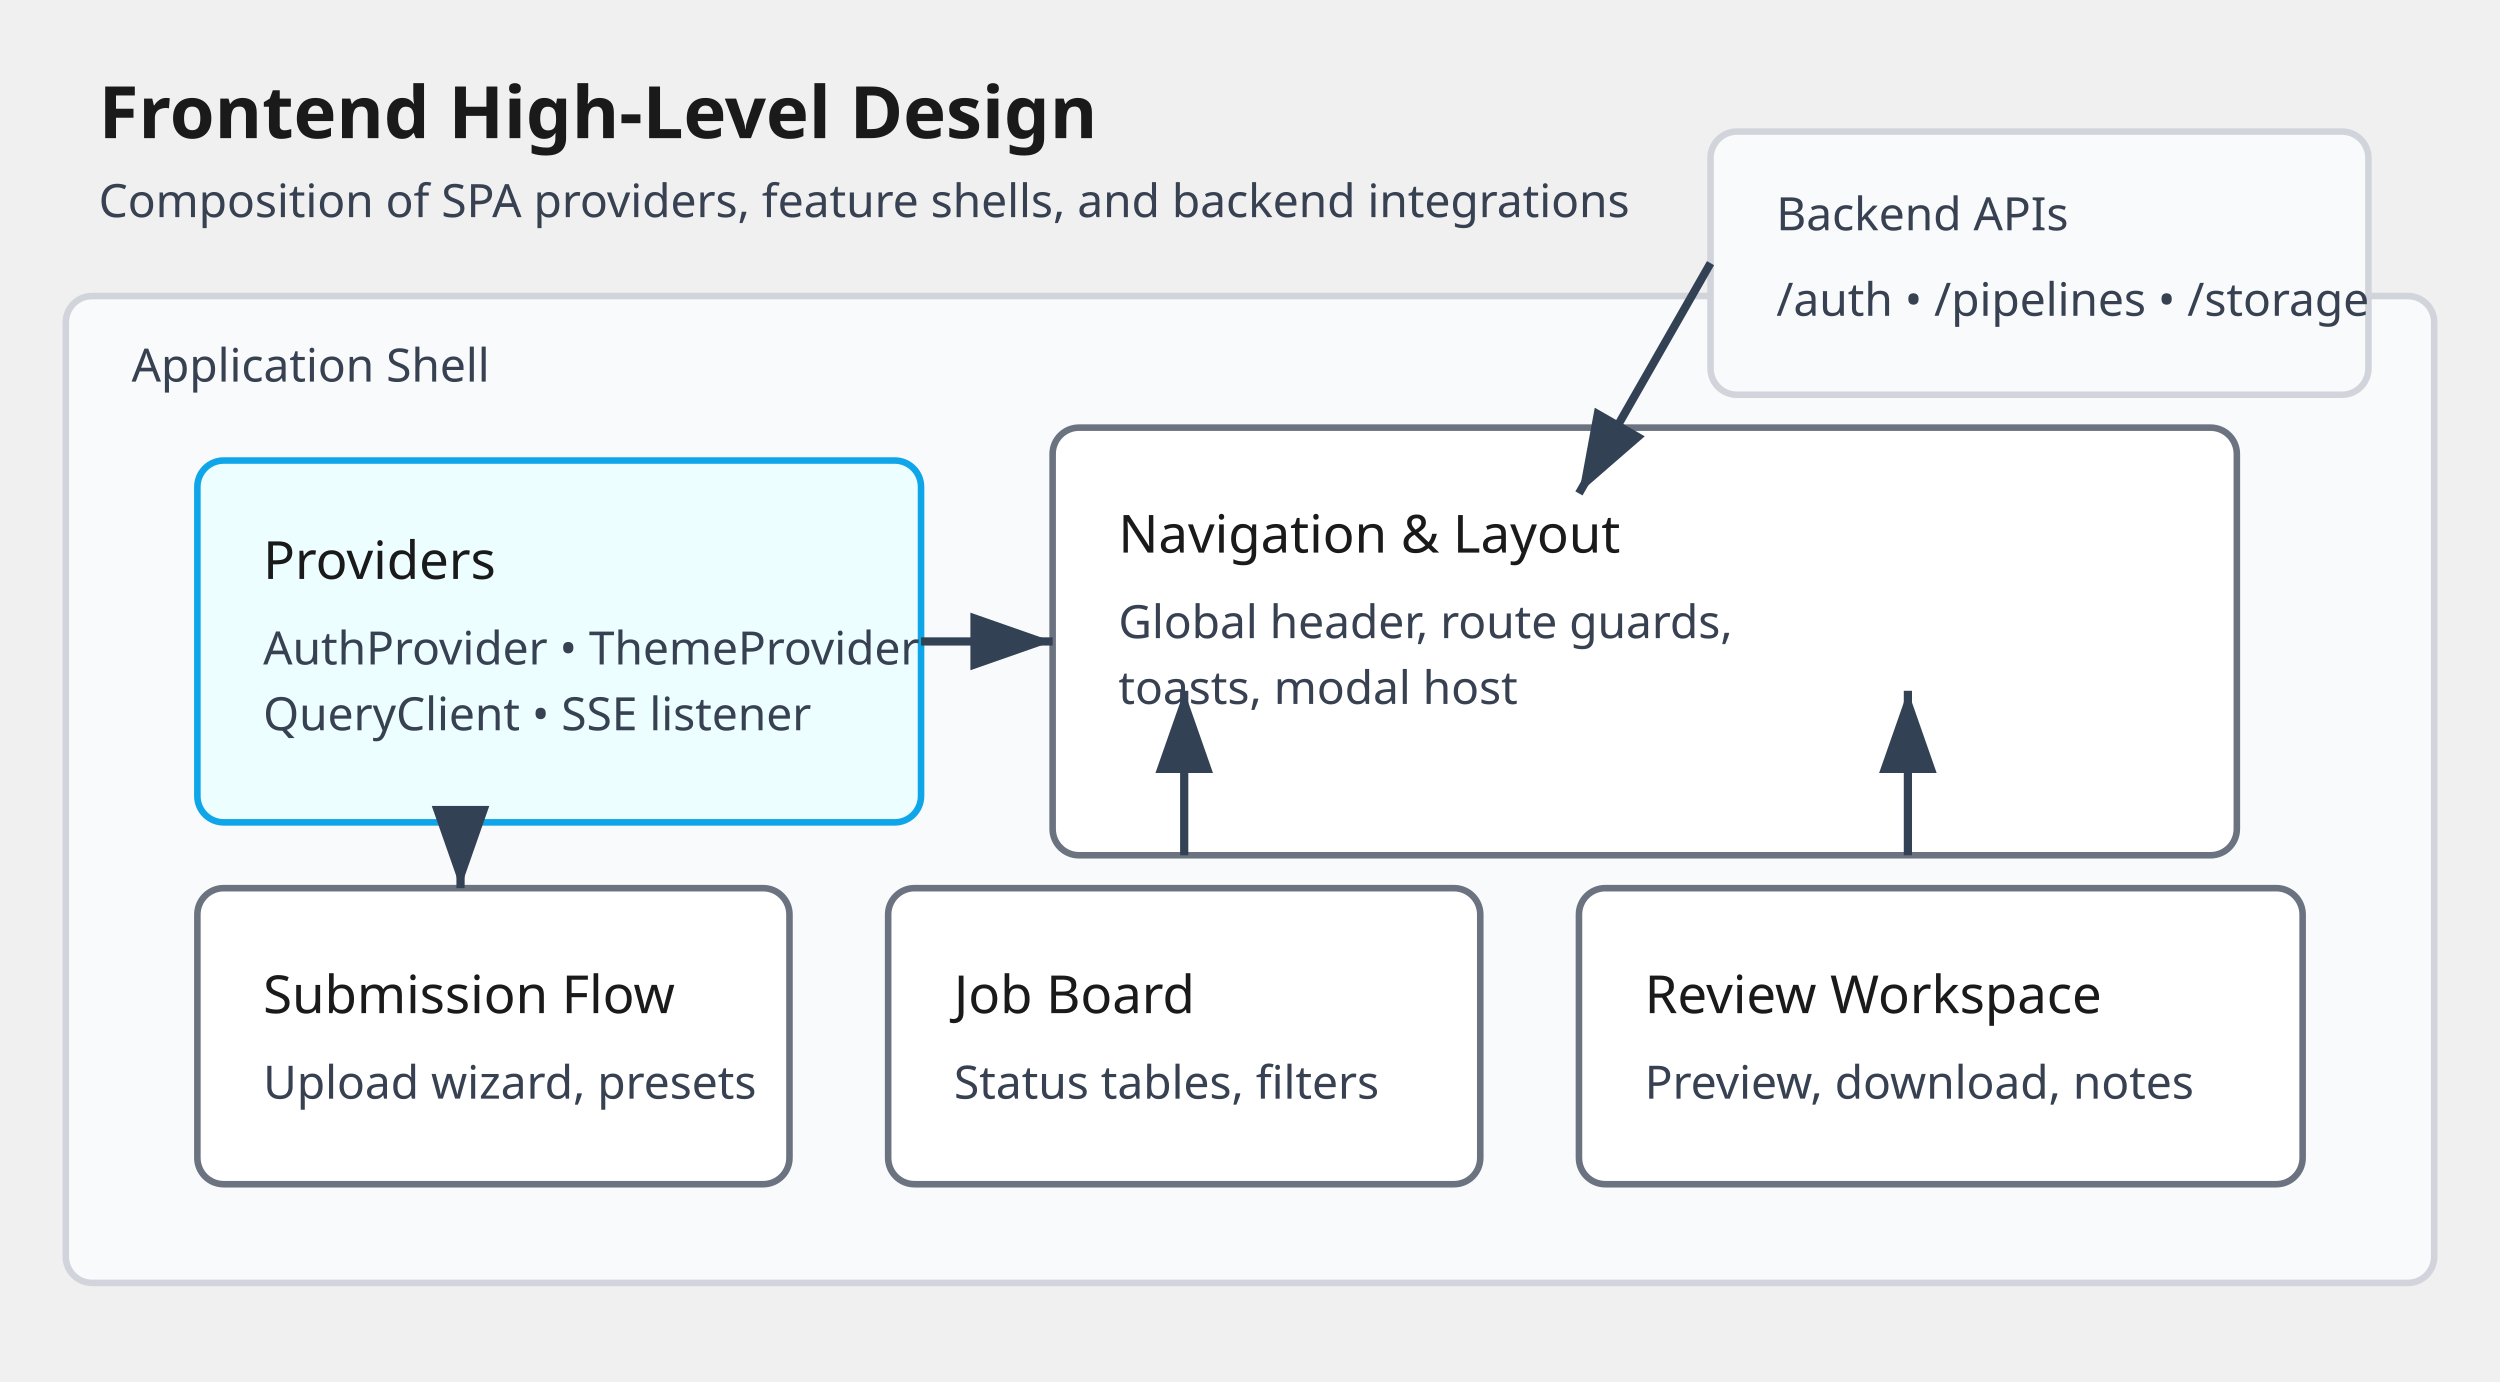
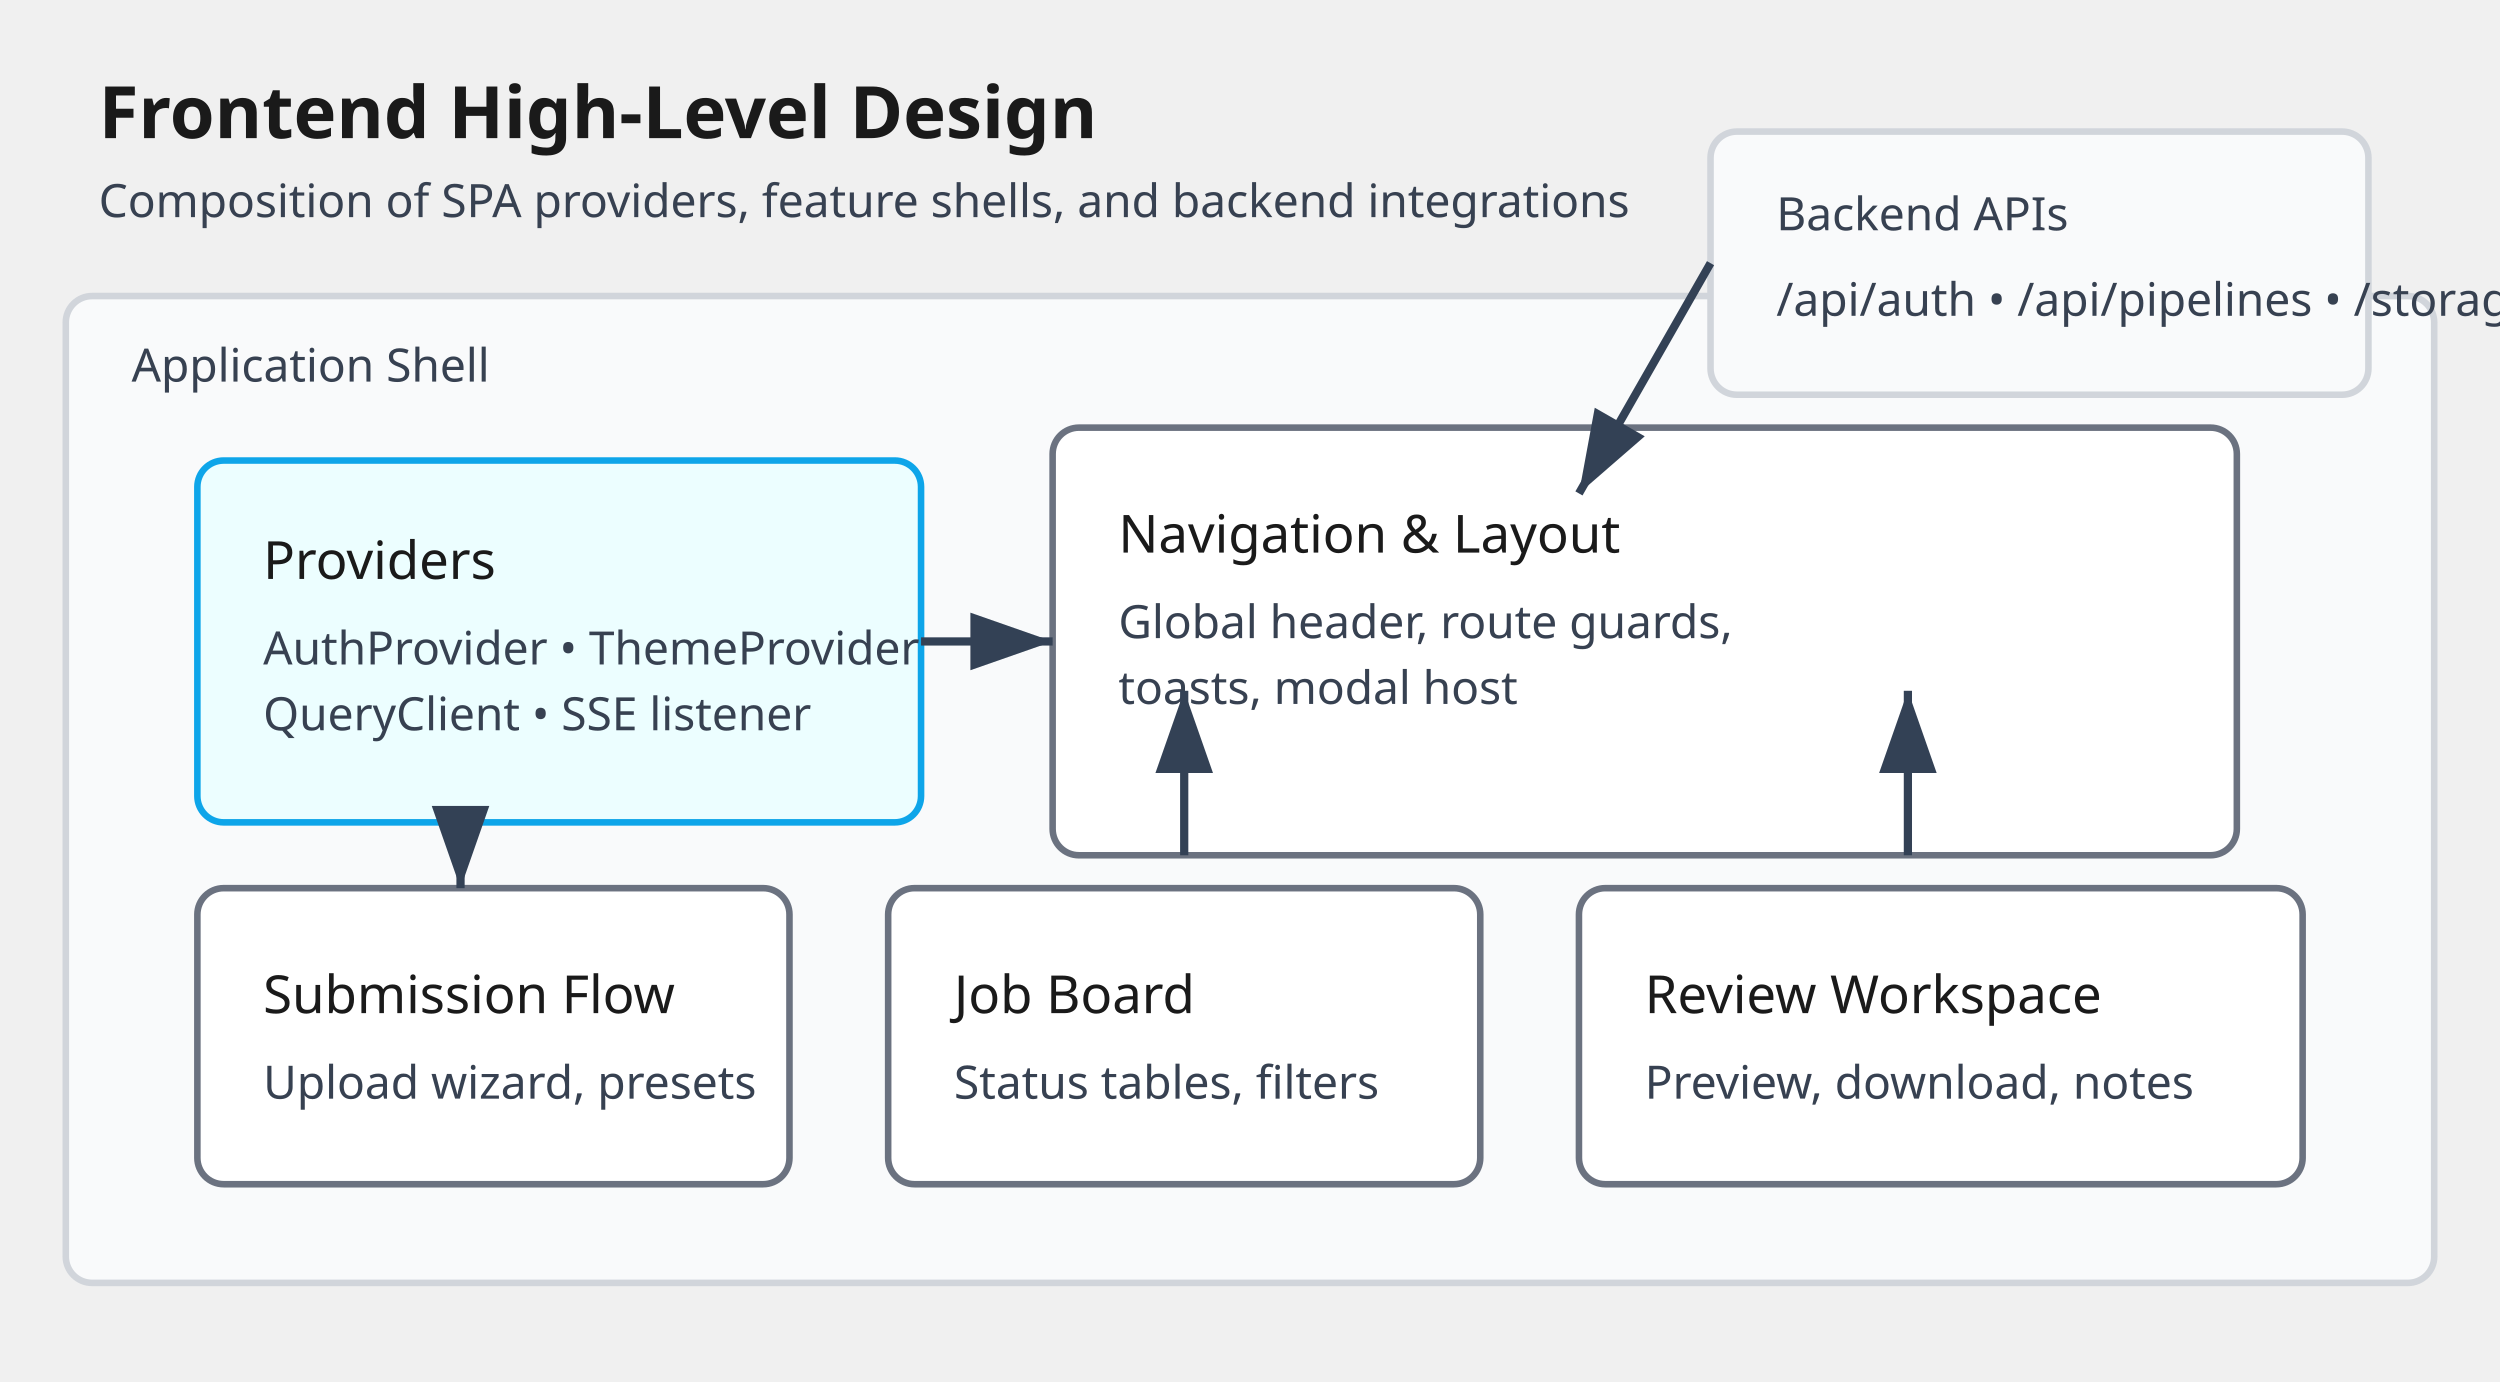
<svg xmlns="http://www.w3.org/2000/svg" width="760" height="420" viewBox="0 0 760 420">
  <style>
    text { font-family: 'Segoe UI', Tahoma, sans-serif; fill: #1a1a1a; font-size: 16px; }
    .title { font-size: 22px; font-weight: 600; }
    .subtitle { font-size: 14px; fill: #374151; }
    rect { rx: 8; ry: 8; }
    .layer { fill: #f9fafb; stroke: #d1d5db; stroke-width: 2; }
    .component { fill: #ffffff; stroke: #6b7280; stroke-width: 2; }
    .accent { fill: #ecfeff; stroke: #0ea5e9; stroke-width: 2; }
    .arrow { stroke: #334155; stroke-width: 2.5; marker-end: url(#arrowhead); }
  </style>
  <defs>
    <marker id="arrowhead" markerWidth="10" markerHeight="7" refX="10" refY="3.5" orient="auto">
      <polygon points="0 0, 10 3.5, 0 7" fill="#334155" />
    </marker>
  </defs>
  <text class="title" x="30" y="42">Frontend High-Level Design</text>
  <text class="subtitle" x="30" y="66">Composition of SPA providers, feature shells, and backend integrations</text>
  <rect class="layer" x="20" y="90" width="720" height="300" />
  <text class="subtitle" x="40" y="116">Application Shell</text>
  <rect class="accent" x="60" y="140" width="220" height="110" />
  <text x="80" y="176">Providers</text>
  <text class="subtitle" x="80" y="202">AuthProvider • ThemeProvider</text>
  <text class="subtitle" x="80" y="222">QueryClient • SSE listener</text>
  <rect class="component" x="320" y="130" width="360" height="130" />
  <text x="340" y="168">Navigation &amp; Layout</text>
  <text class="subtitle" x="340" y="194">Global header, route guards,</text>
  <text class="subtitle" x="340" y="214">toasts, modal host</text>
  <rect class="component" x="60" y="270" width="180" height="90" />
  <text x="80" y="308">Submission Flow</text>
  <text class="subtitle" x="80" y="334">Upload wizard, presets</text>
  <rect class="component" x="270" y="270" width="180" height="90" />
  <text x="290" y="308">Job Board</text>
  <text class="subtitle" x="290" y="334">Status tables, filters</text>
  <rect class="component" x="480" y="270" width="220" height="90" />
  <text x="500" y="308">Review Workspace</text>
  <text class="subtitle" x="500" y="334">Preview, download, notes</text>
  <line class="arrow" x1="280" y1="195" x2="320" y2="195" />
  <line class="arrow" x1="140" y1="250" x2="140" y2="270" />
  <line class="arrow" x1="360" y1="260" x2="360" y2="210" />
  <line class="arrow" x1="580" y1="260" x2="580" y2="210" />
  <rect class="layer" x="520" y="40" width="200" height="80" />
  <text class="subtitle" x="540" y="70">Backend APIs</text>
-   <text class="subtitle" x="540" y="96">/auth • /pipelines • /storage</text>
+   <text class="subtitle" x="540" y="96">/api/auth • /api/pipelines • /storage</text>
  <line class="arrow" x1="520" y1="80" x2="480" y2="150" />
</svg>
